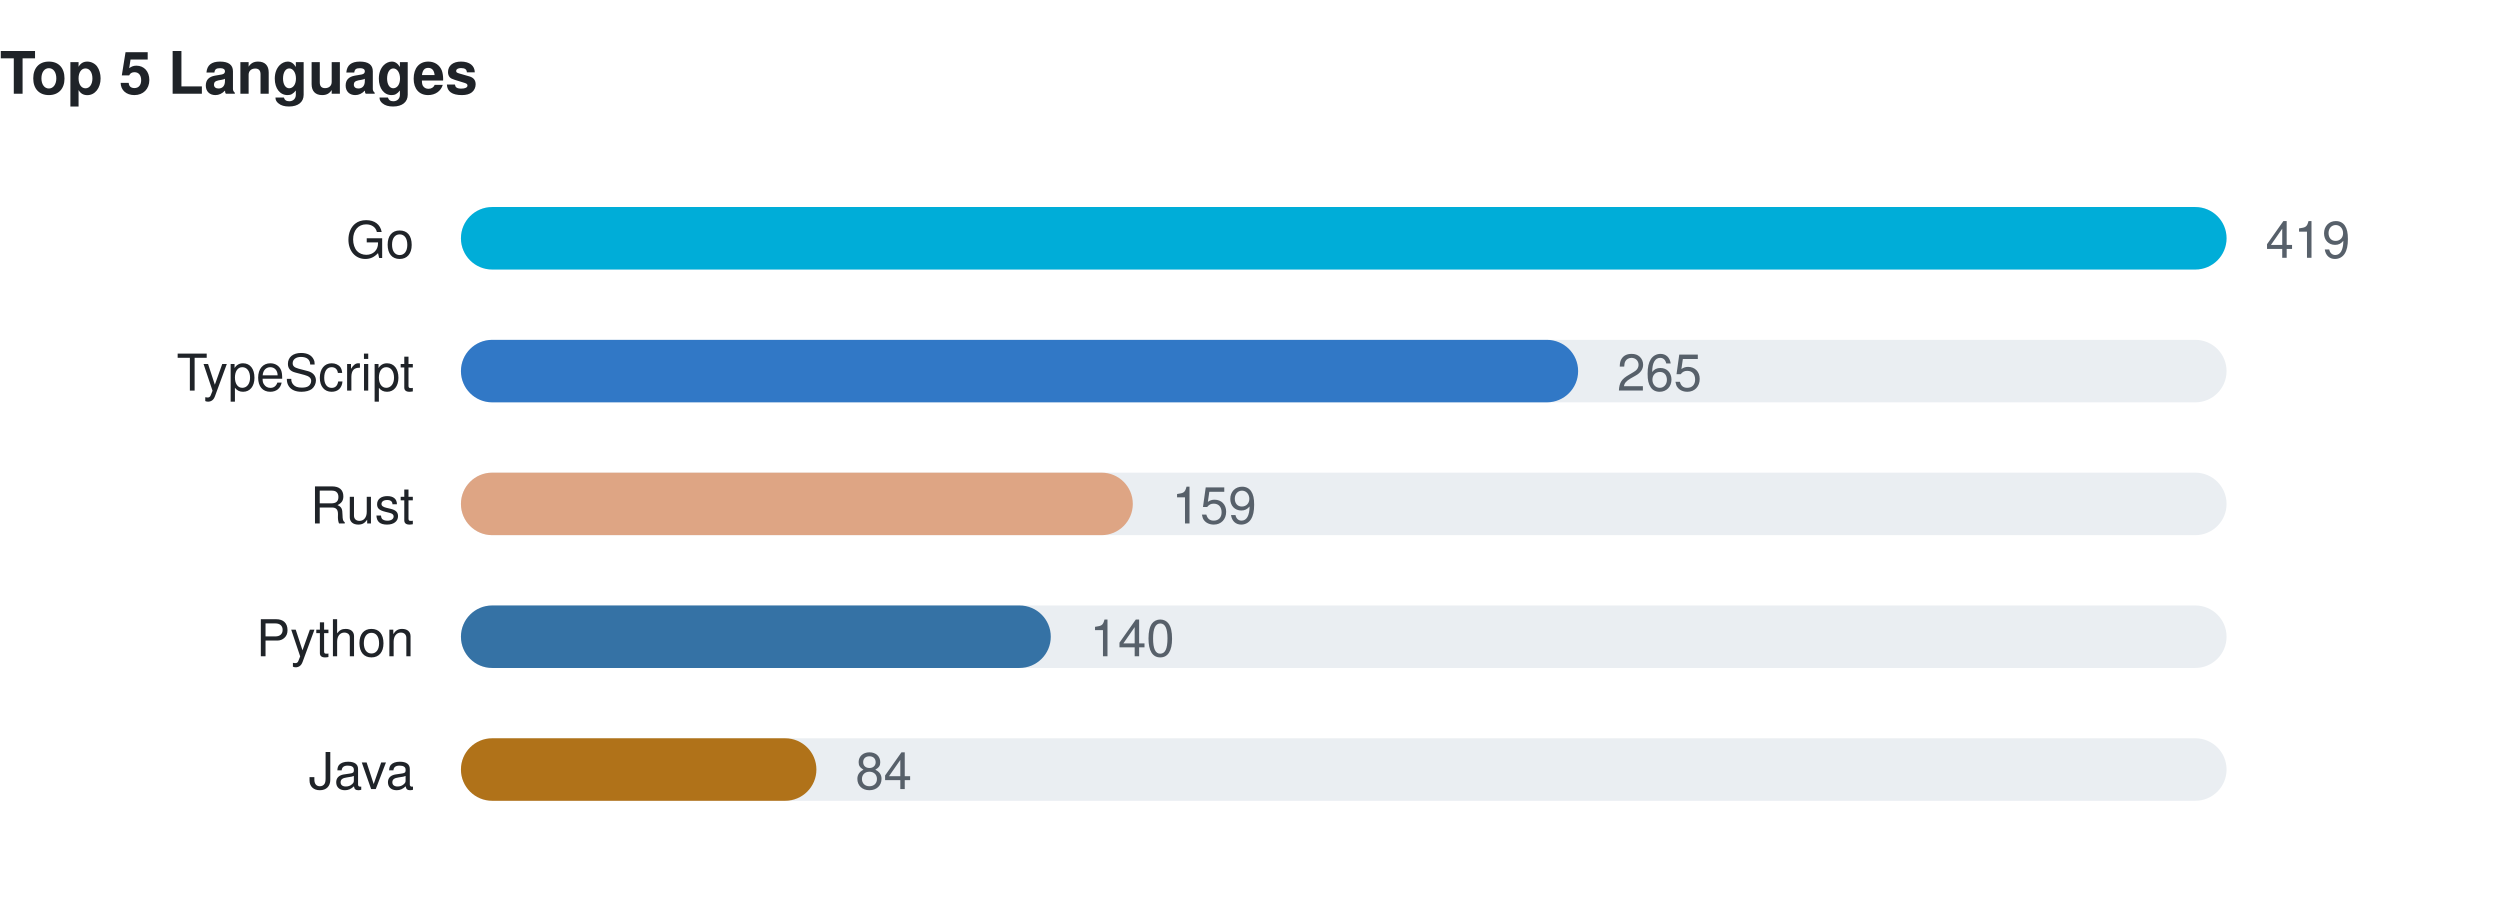
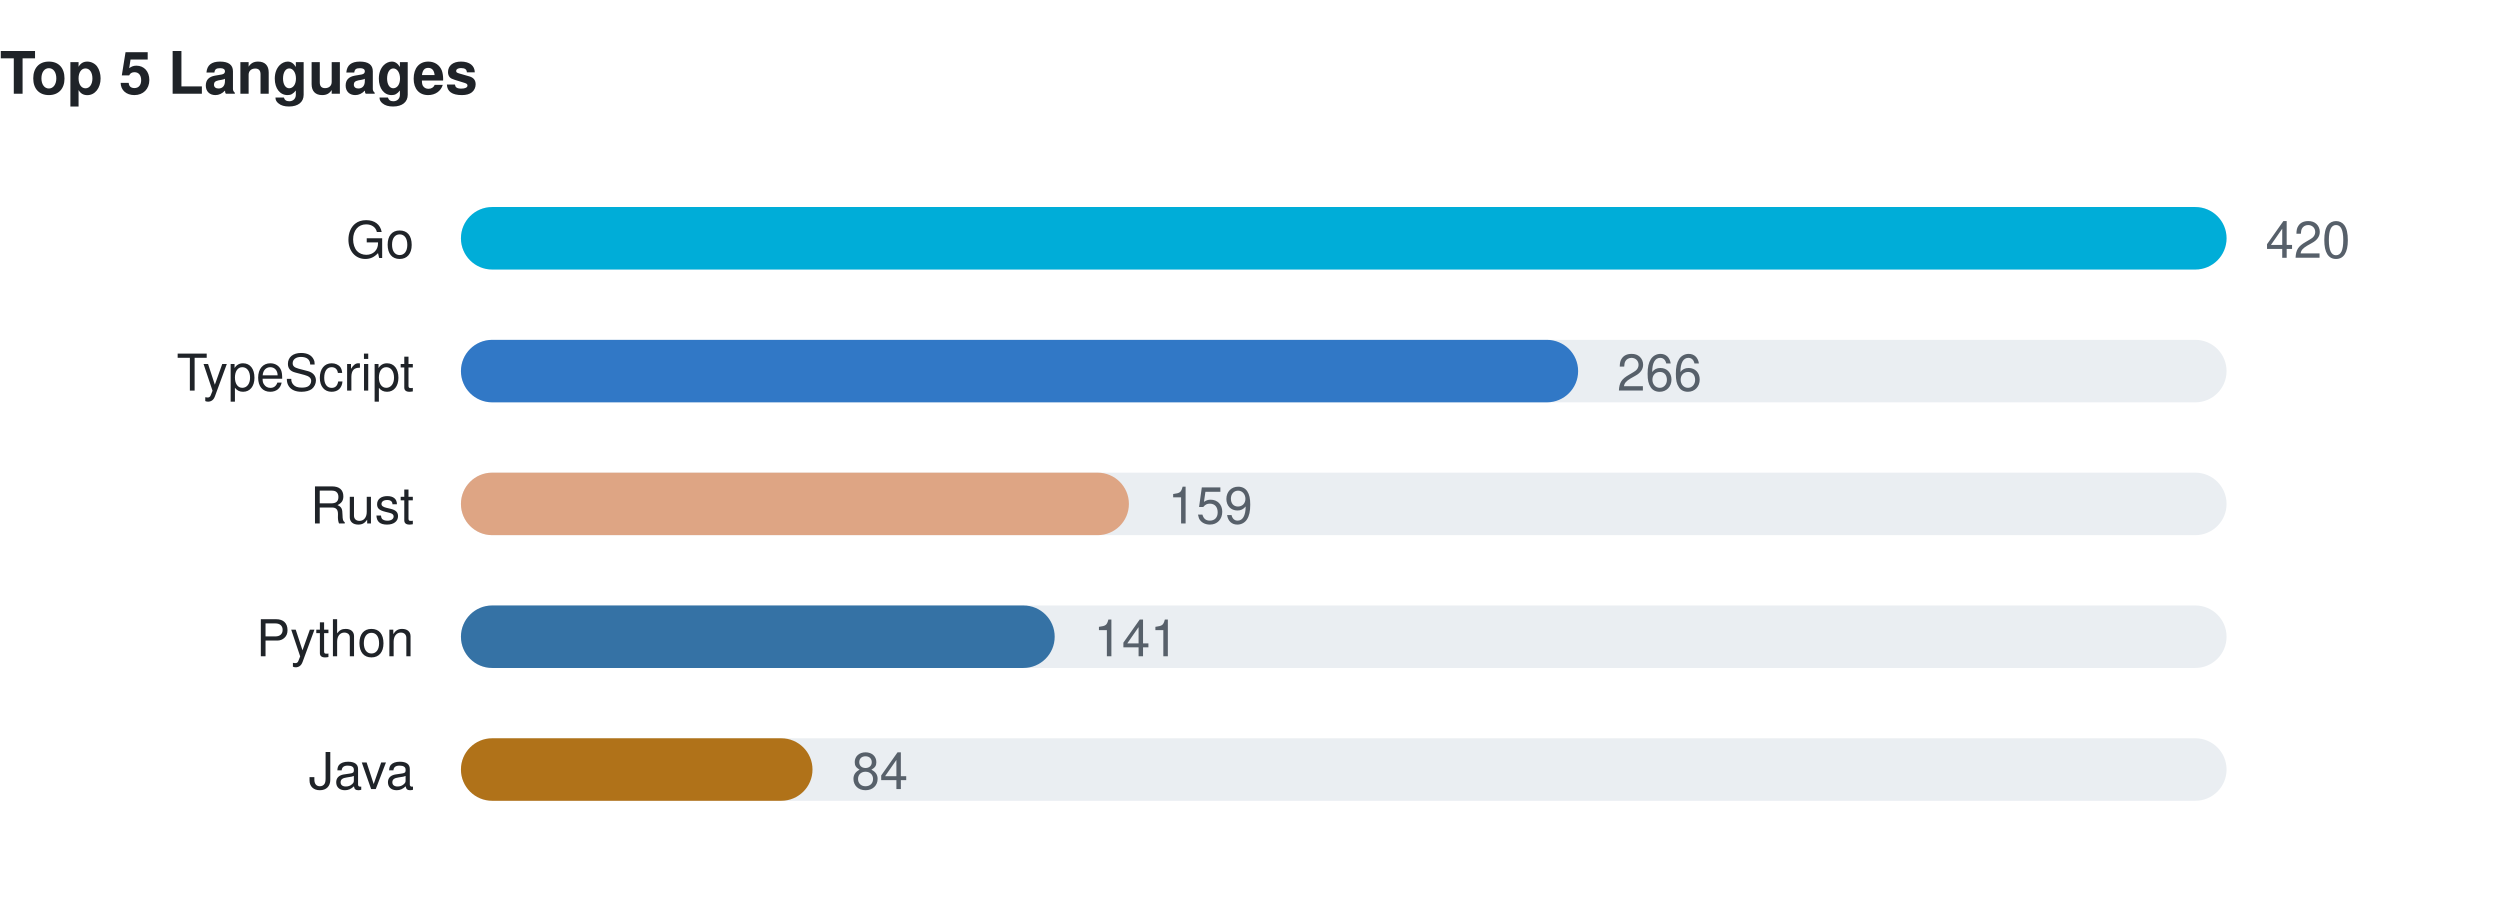
- <svg xmlns="http://www.w3.org/2000/svg" width="640" height="230" viewBox="0 0 640 230" role="img" aria-label="Top languages by solved problems: Go 419, TypeScript 265, Rust 159, Python 140, Java 84">
+ <svg xmlns="http://www.w3.org/2000/svg" width="640" height="230" viewBox="0 0 640 230" role="img" aria-label="Top languages by solved problems: Go 420, TypeScript 266, Rust 159, Python 141, Java 84">
  <style>
    text { font-family: -apple-system, BlinkMacSystemFont, "Segoe UI", Helvetica, Arial, sans-serif; }
    .title { font-size: 15px; font-weight: 600; fill: #1f2328; }
    .label { font-size: 13px; fill: #1f2328; }
    .count { font-size: 13px; fill: #57606a; }
    .track { fill: #eaeef2; }
    @media (prefers-color-scheme: dark) {
      .title { fill: #e6edf3; }
      .label { fill: #e6edf3; }
      .count { fill: #8b949e; }
      .track { fill: #30363d; }
    }
  </style>
  <text x="0" y="24" class="title">Top 5 Languages</text>
  <g transform="translate(0,44)">
    <text x="106" y="22.0" text-anchor="end" class="label">Go</text>
    <rect x="118" y="9.0" width="452" height="16" rx="8" class="track" />
    <rect x="118" y="9.0" width="452" height="16" rx="8" fill="#00ADD8" />
-     <text x="580" y="22.0" class="count">419</text>
+     <text x="580" y="22.0" class="count">420</text>
  </g>
  <g transform="translate(0,78)">
    <text x="106" y="22.0" text-anchor="end" class="label">TypeScript</text>
    <rect x="118" y="9.0" width="452" height="16" rx="8" class="track" />
    <rect x="118" y="9.0" width="286" height="16" rx="8" fill="#3178C6" />
-     <text x="414" y="22.0" class="count">265</text>
+     <text x="414" y="22.0" class="count">266</text>
  </g>
  <g transform="translate(0,112)">
    <text x="106" y="22.0" text-anchor="end" class="label">Rust</text>
    <rect x="118" y="9.0" width="452" height="16" rx="8" class="track" />
-     <rect x="118" y="9.0" width="172" height="16" rx="8" fill="#DEA584" />
-     <text x="300" y="22.0" class="count">159</text>
+     <rect x="118" y="9.0" width="171" height="16" rx="8" fill="#DEA584" />
+     <text x="299" y="22.0" class="count">159</text>
  </g>
  <g transform="translate(0,146)">
    <text x="106" y="22.0" text-anchor="end" class="label">Python</text>
    <rect x="118" y="9.0" width="452" height="16" rx="8" class="track" />
-     <rect x="118" y="9.0" width="151" height="16" rx="8" fill="#3572A5" />
-     <text x="279" y="22.0" class="count">140</text>
+     <rect x="118" y="9.0" width="152" height="16" rx="8" fill="#3572A5" />
+     <text x="280" y="22.0" class="count">141</text>
  </g>
  <g transform="translate(0,180)">
    <text x="106" y="22.0" text-anchor="end" class="label">Java</text>
    <rect x="118" y="9.0" width="452" height="16" rx="8" class="track" />
-     <rect x="118" y="9.0" width="91" height="16" rx="8" fill="#B07219" />
-     <text x="219" y="22.0" class="count">84</text>
+     <rect x="118" y="9.0" width="90" height="16" rx="8" fill="#B07219" />
+     <text x="218" y="22.0" class="count">84</text>
  </g>
</svg>
